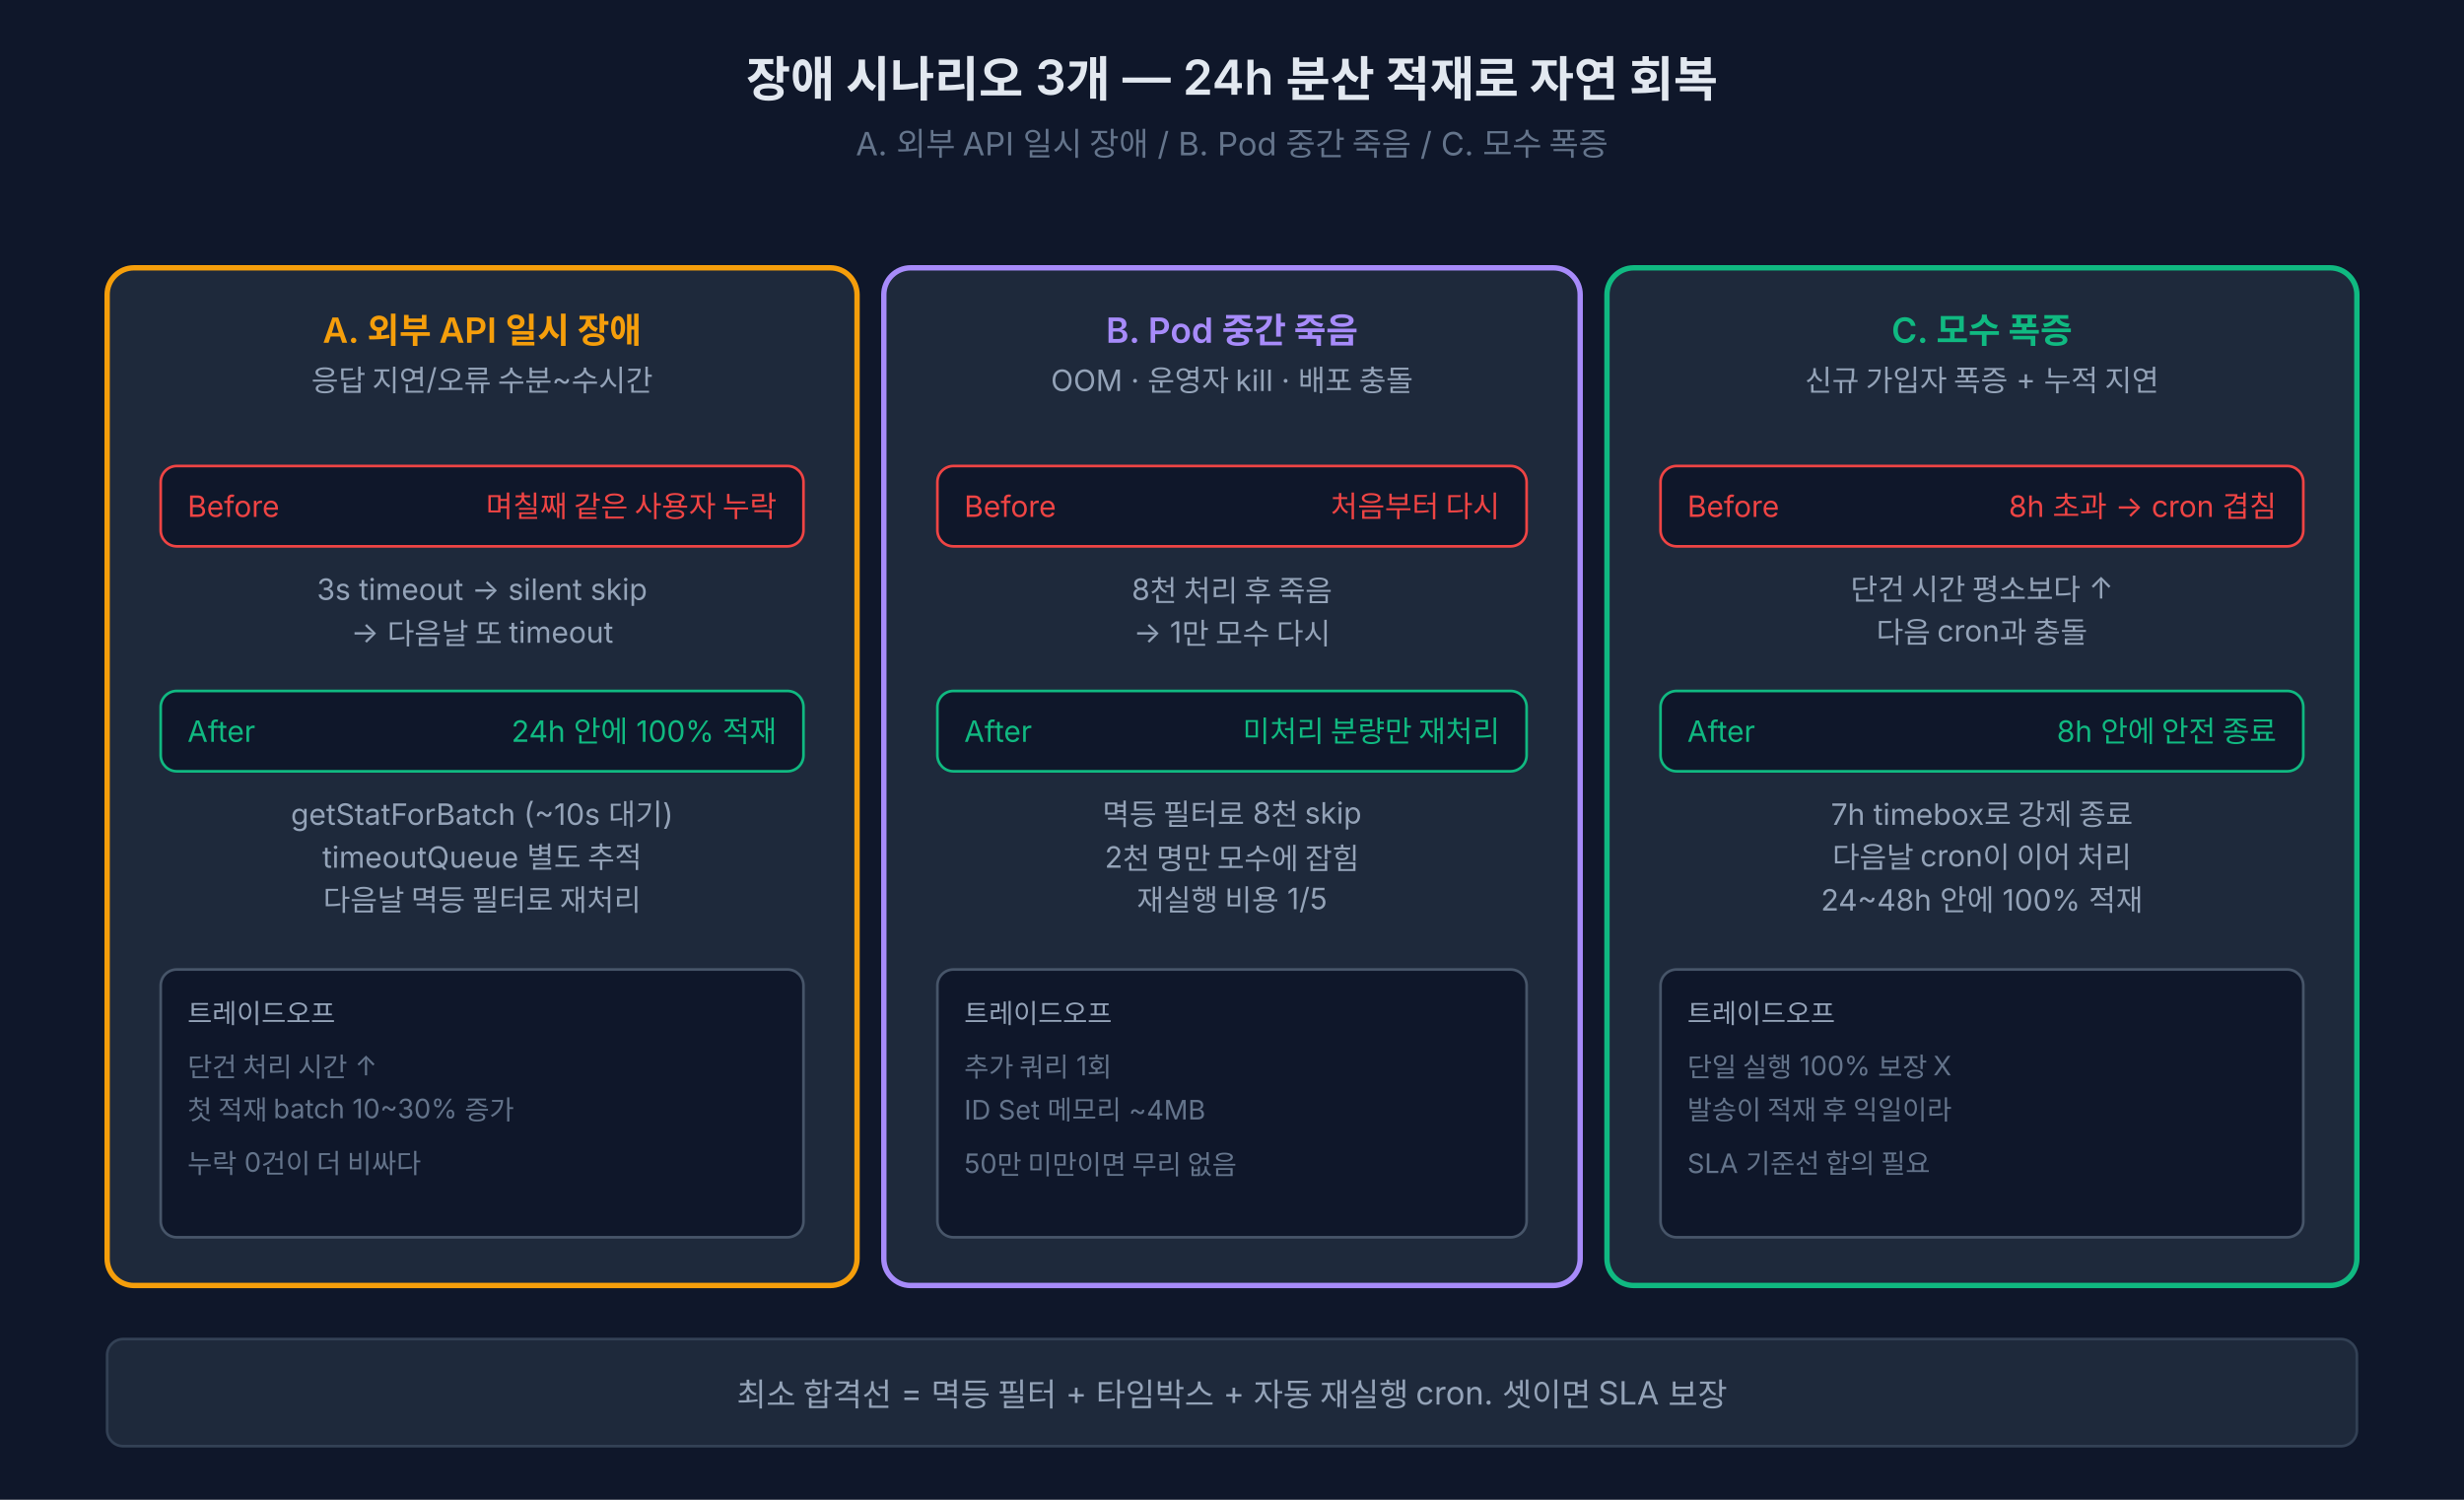
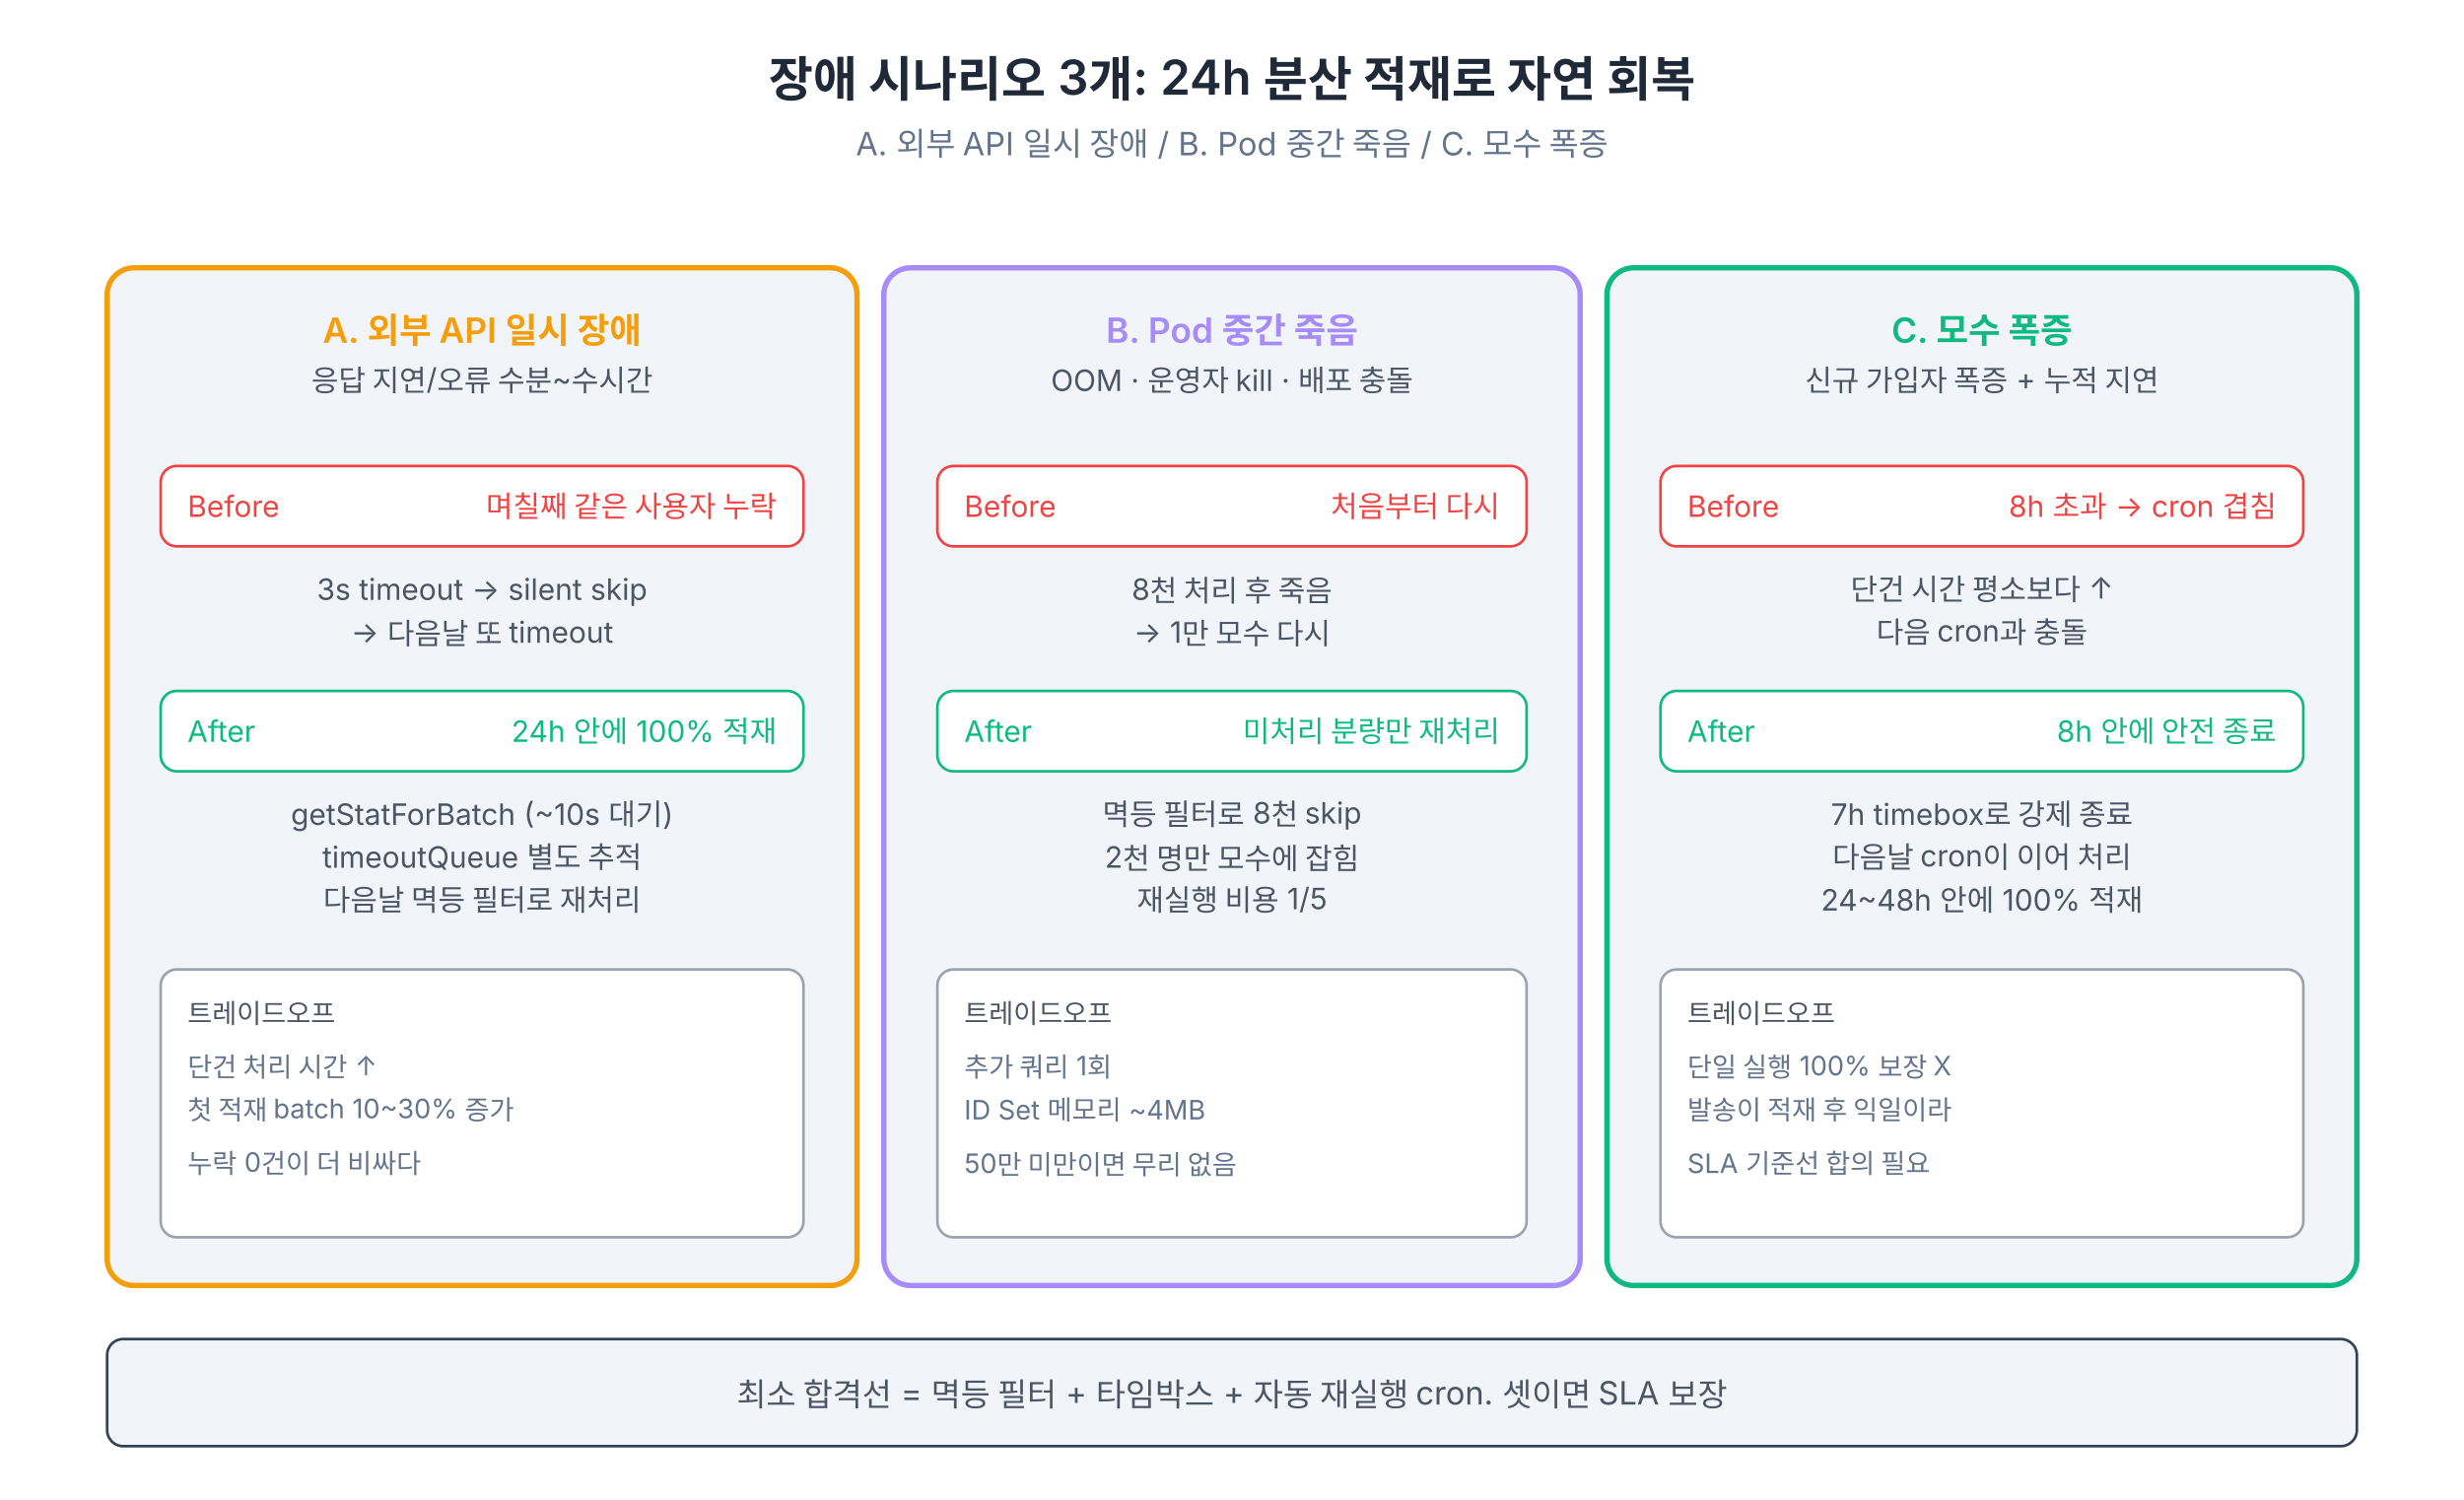
<svg xmlns="http://www.w3.org/2000/svg" viewBox="0 0 920 560" font-family="system-ui, -apple-system, sans-serif">
-   <rect width="920" height="560" fill="#0f172a" />
-   <text x="460" y="36" fill="#e2e8f0" font-size="18" font-weight="600" text-anchor="middle">장애 시나리오 3개 — 24h 분산 적재로 자연 회복</text>
+   <rect width="920" height="560" fill="#ffffff" />
+   <text x="460" y="36" fill="#1f2937" font-size="18" font-weight="600" text-anchor="middle">장애 시나리오 3개: 24h 분산 적재로 자연 회복</text>
  <text x="460" y="58" fill="#64748b" font-size="12" text-anchor="middle">A. 외부 API 일시 장애 / B. Pod 중간 죽음 / C. 모수 폭증</text>
  <g transform="translate(40, 100)">
-     <rect x="0" y="0" width="280" height="380" rx="10" fill="#1e293b" stroke="#f59e0b" stroke-width="2" />
+     <rect x="0" y="0" width="280" height="380" rx="10" fill="#f1f5f9" stroke="#f59e0b" stroke-width="2" />
    <text x="140" y="28" fill="#f59e0b" font-size="13" font-weight="600" text-anchor="middle">A. 외부 API 일시 장애</text>
-     <text x="140" y="46" fill="#94a3b8" font-size="11" text-anchor="middle">응답 지연/오류 수분~수시간</text>
-     <rect x="20" y="74" width="240" height="30" rx="6" fill="#0f172a" stroke="#ef4444" stroke-width="1" />
+     <text x="140" y="46" fill="#4b5563" font-size="11" text-anchor="middle">응답 지연/오류 수분~수시간</text>
+     <rect x="20" y="74" width="240" height="30" rx="6" fill="#ffffff" stroke="#ef4444" stroke-width="1" />
    <text x="30" y="93" fill="#ef4444" font-size="11">Before</text>
    <text x="250" y="93" fill="#ef4444" font-size="11" text-anchor="end">며칠째 같은 사용자 누락</text>
-     <text x="140" y="124" fill="#94a3b8" font-size="11" text-anchor="middle">3s timeout → silent skip</text>
-     <text x="140" y="140" fill="#94a3b8" font-size="11" text-anchor="middle">→ 다음날 또 timeout</text>
-     <rect x="20" y="158" width="240" height="30" rx="6" fill="#0f172a" stroke="#10b981" stroke-width="1" />
+     <text x="140" y="124" fill="#4b5563" font-size="11" text-anchor="middle">3s timeout → silent skip</text>
+     <text x="140" y="140" fill="#4b5563" font-size="11" text-anchor="middle">→ 다음날 또 timeout</text>
+     <rect x="20" y="158" width="240" height="30" rx="6" fill="#ffffff" stroke="#10b981" stroke-width="1" />
    <text x="30" y="177" fill="#10b981" font-size="11">After</text>
    <text x="250" y="177" fill="#10b981" font-size="11" text-anchor="end">24h 안에 100% 적재</text>
-     <text x="140" y="208" fill="#94a3b8" font-size="11" text-anchor="middle">getStatForBatch (~10s 대기)</text>
-     <text x="140" y="224" fill="#94a3b8" font-size="11" text-anchor="middle">timeoutQueue 별도 추적</text>
-     <text x="140" y="240" fill="#94a3b8" font-size="11" text-anchor="middle">다음날 멱등 필터로 재처리</text>
-     <rect x="20" y="262" width="240" height="100" rx="6" fill="#0f172a" stroke="#475569" stroke-width="1" />
-     <text x="30" y="282" fill="#94a3b8" font-size="10">트레이드오프</text>
+     <text x="140" y="208" fill="#4b5563" font-size="11" text-anchor="middle">getStatForBatch (~10s 대기)</text>
+     <text x="140" y="224" fill="#4b5563" font-size="11" text-anchor="middle">timeoutQueue 별도 추적</text>
+     <text x="140" y="240" fill="#4b5563" font-size="11" text-anchor="middle">다음날 멱등 필터로 재처리</text>
+     <rect x="20" y="262" width="240" height="100" rx="6" fill="#ffffff" stroke="#9ca3af" stroke-width="1" />
+     <text x="30" y="282" fill="#4b5563" font-size="10">트레이드오프</text>
    <text x="30" y="302" fill="#64748b" font-size="10">단건 처리 시간 ↑</text>
    <text x="30" y="318" fill="#64748b" font-size="10">첫 적재 batch 10~30% 증가</text>
    <text x="30" y="338" fill="#64748b" font-size="10">누락 0건이 더 비싸다</text>
  </g>
  <g transform="translate(330, 100)">
-     <rect x="0" y="0" width="260" height="380" rx="10" fill="#1e293b" stroke="#a78bfa" stroke-width="2" />
+     <rect x="0" y="0" width="260" height="380" rx="10" fill="#f1f5f9" stroke="#a78bfa" stroke-width="2" />
    <text x="130" y="28" fill="#a78bfa" font-size="13" font-weight="600" text-anchor="middle">B. Pod 중간 죽음</text>
-     <text x="130" y="46" fill="#94a3b8" font-size="11" text-anchor="middle">OOM · 운영자 kill · 배포 충돌</text>
-     <rect x="20" y="74" width="220" height="30" rx="6" fill="#0f172a" stroke="#ef4444" stroke-width="1" />
+     <text x="130" y="46" fill="#4b5563" font-size="11" text-anchor="middle">OOM · 운영자 kill · 배포 충돌</text>
+     <rect x="20" y="74" width="220" height="30" rx="6" fill="#ffffff" stroke="#ef4444" stroke-width="1" />
    <text x="30" y="93" fill="#ef4444" font-size="11">Before</text>
    <text x="230" y="93" fill="#ef4444" font-size="11" text-anchor="end">처음부터 다시</text>
-     <text x="130" y="124" fill="#94a3b8" font-size="11" text-anchor="middle">8천 처리 후 죽음</text>
-     <text x="130" y="140" fill="#94a3b8" font-size="11" text-anchor="middle">→ 1만 모수 다시</text>
-     <rect x="20" y="158" width="220" height="30" rx="6" fill="#0f172a" stroke="#10b981" stroke-width="1" />
+     <text x="130" y="124" fill="#4b5563" font-size="11" text-anchor="middle">8천 처리 후 죽음</text>
+     <text x="130" y="140" fill="#4b5563" font-size="11" text-anchor="middle">→ 1만 모수 다시</text>
+     <rect x="20" y="158" width="220" height="30" rx="6" fill="#ffffff" stroke="#10b981" stroke-width="1" />
    <text x="30" y="177" fill="#10b981" font-size="11">After</text>
    <text x="230" y="177" fill="#10b981" font-size="11" text-anchor="end">미처리 분량만 재처리</text>
-     <text x="130" y="208" fill="#94a3b8" font-size="11" text-anchor="middle">멱등 필터로 8천 skip</text>
-     <text x="130" y="224" fill="#94a3b8" font-size="11" text-anchor="middle">2천 명만 모수에 잡힘</text>
-     <text x="130" y="240" fill="#94a3b8" font-size="11" text-anchor="middle">재실행 비용 1/5</text>
-     <rect x="20" y="262" width="220" height="100" rx="6" fill="#0f172a" stroke="#475569" stroke-width="1" />
-     <text x="30" y="282" fill="#94a3b8" font-size="10">트레이드오프</text>
+     <text x="130" y="208" fill="#4b5563" font-size="11" text-anchor="middle">멱등 필터로 8천 skip</text>
+     <text x="130" y="224" fill="#4b5563" font-size="11" text-anchor="middle">2천 명만 모수에 잡힘</text>
+     <text x="130" y="240" fill="#4b5563" font-size="11" text-anchor="middle">재실행 비용 1/5</text>
+     <rect x="20" y="262" width="220" height="100" rx="6" fill="#ffffff" stroke="#9ca3af" stroke-width="1" />
+     <text x="30" y="282" fill="#4b5563" font-size="10">트레이드오프</text>
    <text x="30" y="302" fill="#64748b" font-size="10">추가 쿼리 1회</text>
    <text x="30" y="318" fill="#64748b" font-size="10">ID Set 메모리 ~4MB</text>
    <text x="30" y="338" fill="#64748b" font-size="10">50만 미만이면 무리 없음</text>
  </g>
  <g transform="translate(600, 100)">
-     <rect x="0" y="0" width="280" height="380" rx="10" fill="#1e293b" stroke="#10b981" stroke-width="2" />
+     <rect x="0" y="0" width="280" height="380" rx="10" fill="#f1f5f9" stroke="#10b981" stroke-width="2" />
    <text x="140" y="28" fill="#10b981" font-size="13" font-weight="600" text-anchor="middle">C. 모수 폭증</text>
-     <text x="140" y="46" fill="#94a3b8" font-size="11" text-anchor="middle">신규 가입자 폭증 + 누적 지연</text>
-     <rect x="20" y="74" width="240" height="30" rx="6" fill="#0f172a" stroke="#ef4444" stroke-width="1" />
+     <text x="140" y="46" fill="#4b5563" font-size="11" text-anchor="middle">신규 가입자 폭증 + 누적 지연</text>
+     <rect x="20" y="74" width="240" height="30" rx="6" fill="#ffffff" stroke="#ef4444" stroke-width="1" />
    <text x="30" y="93" fill="#ef4444" font-size="11">Before</text>
    <text x="250" y="93" fill="#ef4444" font-size="11" text-anchor="end">8h 초과 → cron 겹침</text>
-     <text x="140" y="124" fill="#94a3b8" font-size="11" text-anchor="middle">단건 시간 평소보다 ↑</text>
-     <text x="140" y="140" fill="#94a3b8" font-size="11" text-anchor="middle">다음 cron과 충돌</text>
-     <rect x="20" y="158" width="240" height="30" rx="6" fill="#0f172a" stroke="#10b981" stroke-width="1" />
+     <text x="140" y="124" fill="#4b5563" font-size="11" text-anchor="middle">단건 시간 평소보다 ↑</text>
+     <text x="140" y="140" fill="#4b5563" font-size="11" text-anchor="middle">다음 cron과 충돌</text>
+     <rect x="20" y="158" width="240" height="30" rx="6" fill="#ffffff" stroke="#10b981" stroke-width="1" />
    <text x="30" y="177" fill="#10b981" font-size="11">After</text>
    <text x="250" y="177" fill="#10b981" font-size="11" text-anchor="end">8h 안에 안전 종료</text>
-     <text x="140" y="208" fill="#94a3b8" font-size="11" text-anchor="middle">7h timebox로 강제 종료</text>
-     <text x="140" y="224" fill="#94a3b8" font-size="11" text-anchor="middle">다음날 cron이 이어 처리</text>
-     <text x="140" y="240" fill="#94a3b8" font-size="11" text-anchor="middle">24~48h 안에 100% 적재</text>
-     <rect x="20" y="262" width="240" height="100" rx="6" fill="#0f172a" stroke="#475569" stroke-width="1" />
-     <text x="30" y="282" fill="#94a3b8" font-size="10">트레이드오프</text>
+     <text x="140" y="208" fill="#4b5563" font-size="11" text-anchor="middle">7h timebox로 강제 종료</text>
+     <text x="140" y="224" fill="#4b5563" font-size="11" text-anchor="middle">다음날 cron이 이어 처리</text>
+     <text x="140" y="240" fill="#4b5563" font-size="11" text-anchor="middle">24~48h 안에 100% 적재</text>
+     <rect x="20" y="262" width="240" height="100" rx="6" fill="#ffffff" stroke="#9ca3af" stroke-width="1" />
+     <text x="30" y="282" fill="#4b5563" font-size="10">트레이드오프</text>
    <text x="30" y="302" fill="#64748b" font-size="10">단일 실행 100% 보장 X</text>
    <text x="30" y="318" fill="#64748b" font-size="10">발송이 적재 후 익일이라</text>
    <text x="30" y="338" fill="#64748b" font-size="10">SLA 기준선 합의 필요</text>
  </g>
-   <rect x="40" y="500" width="840" height="40" rx="6" fill="#1e293b" stroke="#334155" stroke-width="1" />
-   <text x="460" y="525" fill="#94a3b8" font-size="12" text-anchor="middle">최소 합격선 = 멱등 필터 + 타임박스 + 자동 재실행 cron. 셋이면 SLA 보장</text>
+   <rect x="40" y="500" width="840" height="40" rx="6" fill="#f1f5f9" stroke="#334155" stroke-width="1" />
+   <text x="460" y="525" fill="#4b5563" font-size="12" text-anchor="middle">최소 합격선 = 멱등 필터 + 타임박스 + 자동 재실행 cron. 셋이면 SLA 보장</text>
</svg>
